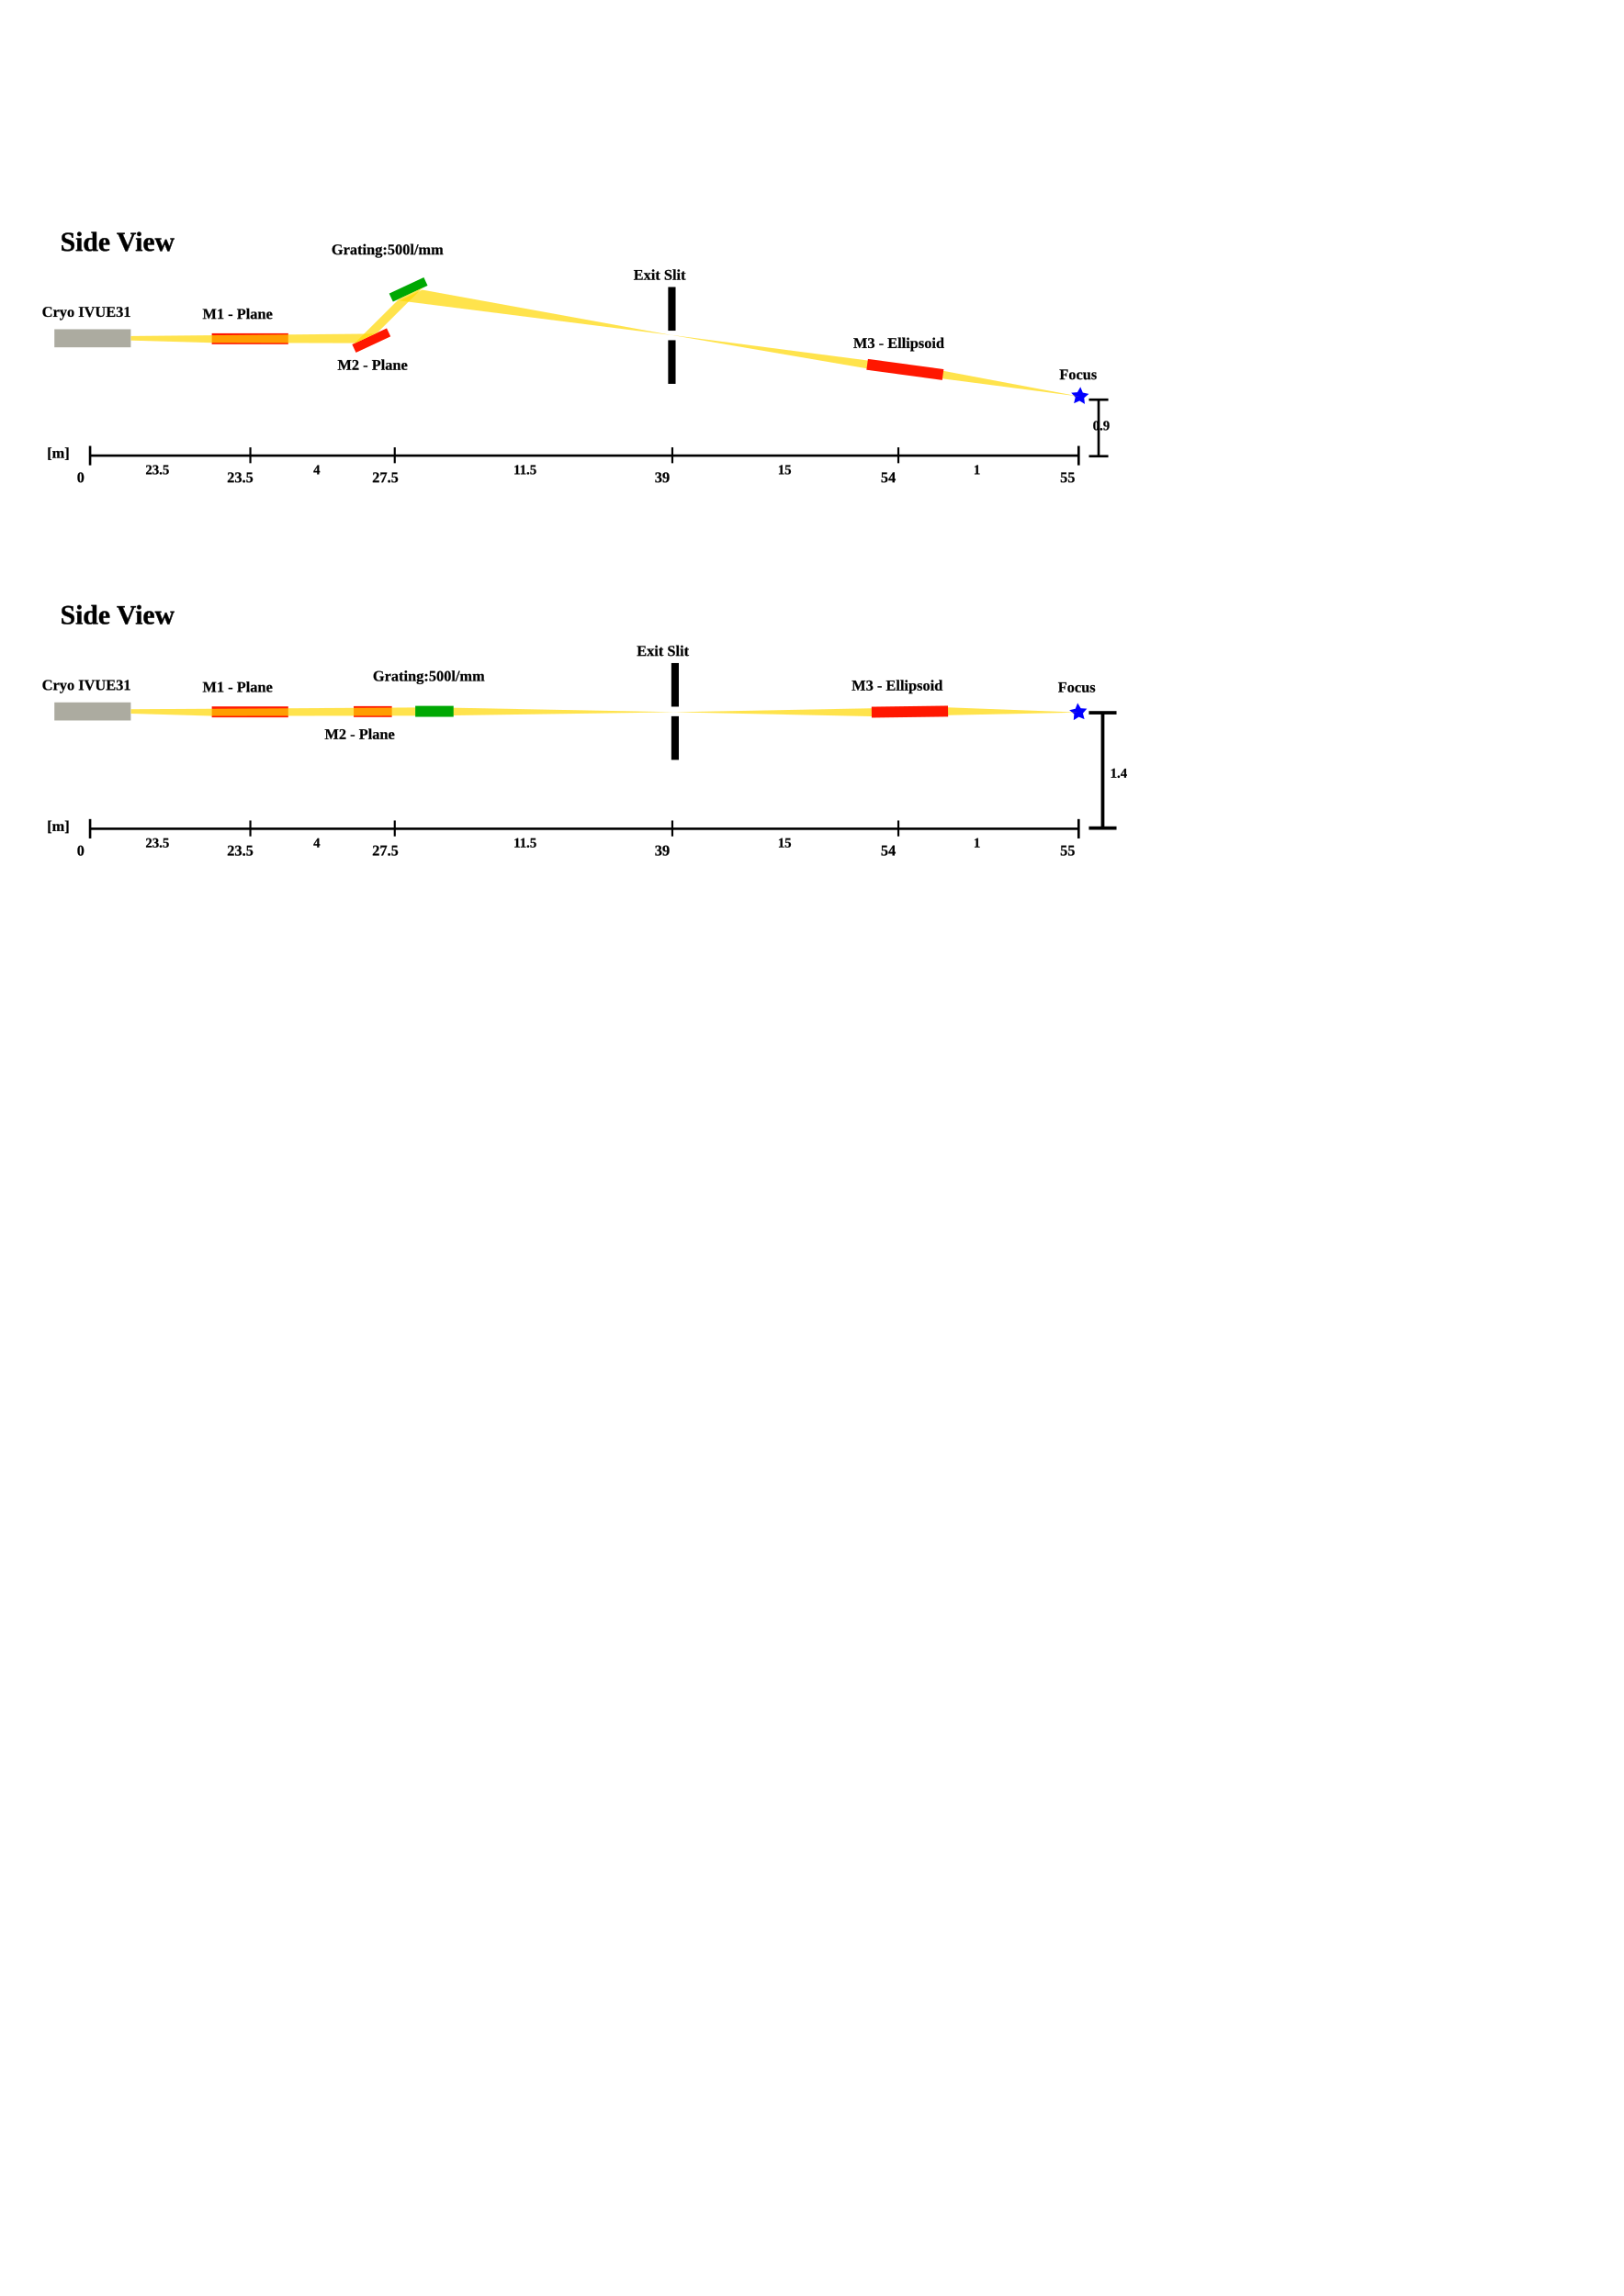
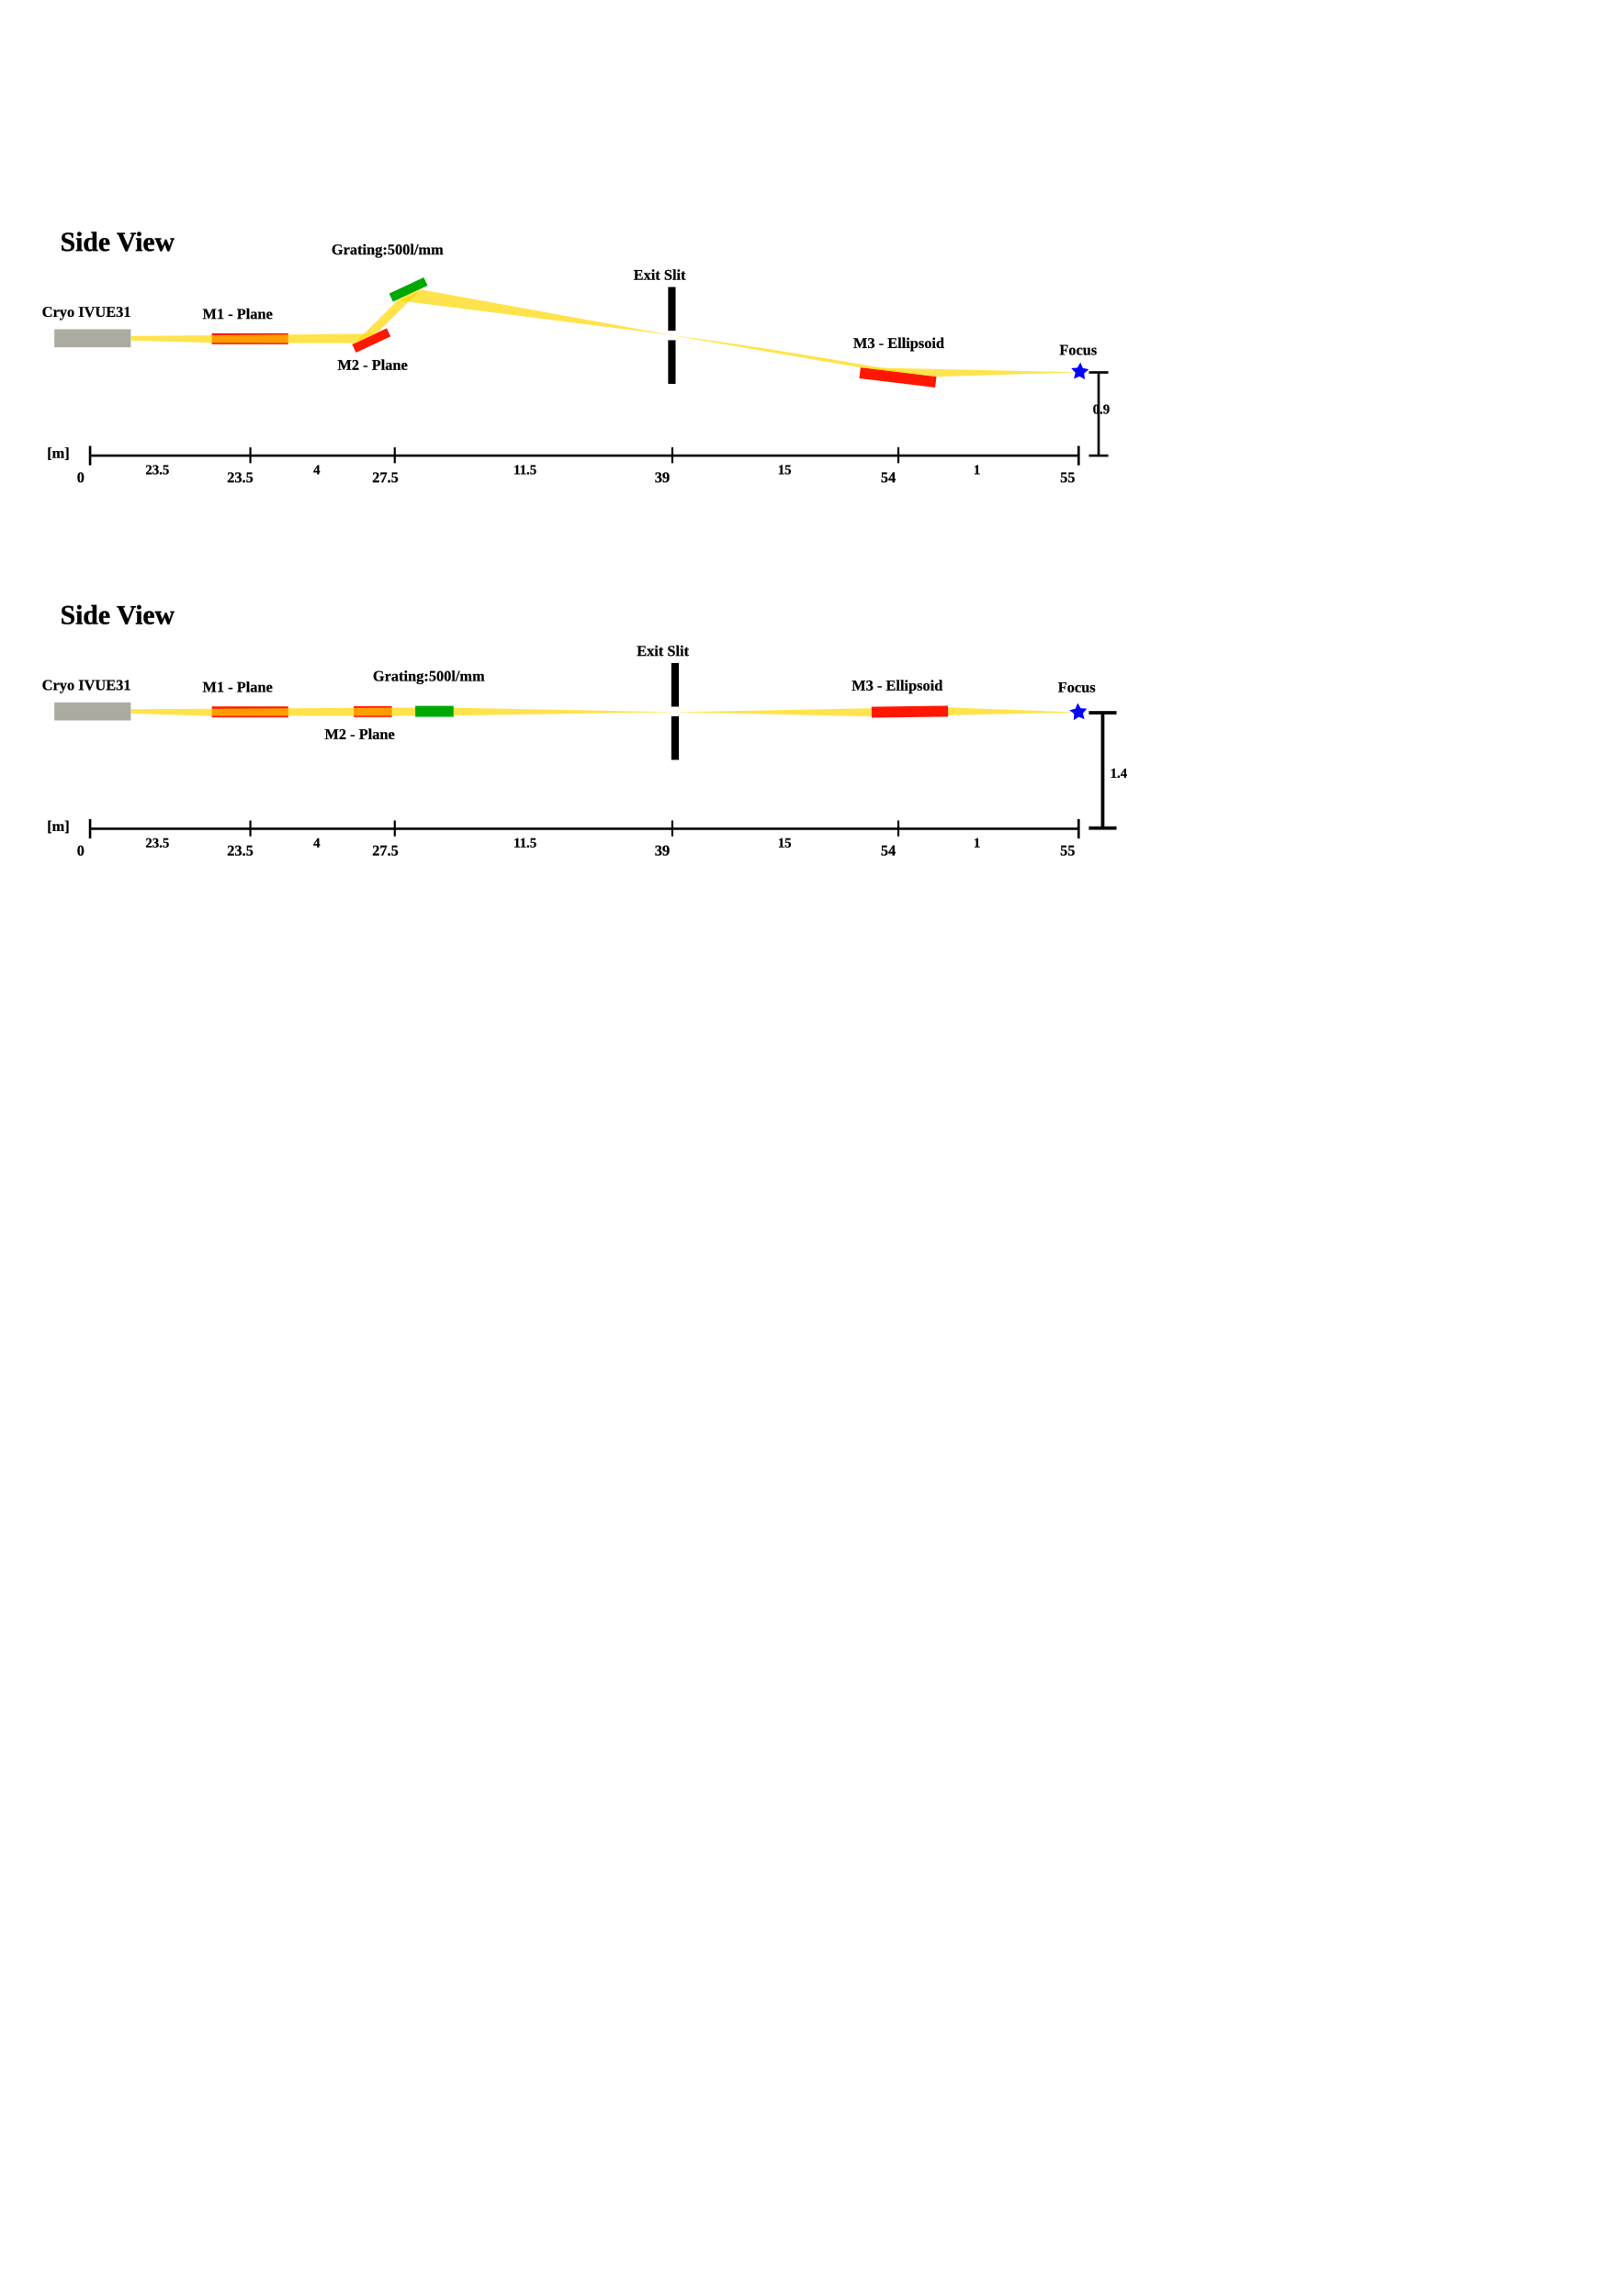
<svg xmlns="http://www.w3.org/2000/svg" width="210mm" height="297mm" viewBox="0 0 210 297" version="1.1" id="svg1">
  <defs id="defs1">
    <marker style="overflow:visible" id="marker24" refX="0" refY="0" orient="auto" markerWidth="1" markerHeight="1" viewBox="0 0 1 1" preserveAspectRatio="xMidYMid">
      <path style="fill:none;stroke:context-stroke;stroke-width:1" d="M 0,4 V -4" id="path24" />
    </marker>
    <marker style="overflow:visible" id="Stop" refX="0" refY="0" orient="auto" markerWidth="1" markerHeight="1" viewBox="0 0 1 1" preserveAspectRatio="xMidYMid">
      <path style="fill:none;stroke:context-stroke;stroke-width:1" d="M 0,4 V -4" id="path23" />
    </marker>
  </defs>
  <g id="layer1">
    <rect style="fill:#acaba0;fill-opacity:1;stroke-width:0.25" id="rect1" width="9.884" height="2.341" x="7.035" y="42.587" />
    <rect style="fill:#ff1700;fill-opacity:1;stroke-width:0.194" id="rect3" width="9.884" height="1.416" x="27.396" y="43.114" />
    <rect style="fill:#ff1700;fill-opacity:1;stroke-width:0.125" id="rect4" width="4.942" height="1.17" x="22.446" y="59.622" transform="rotate(-25)" />
    <rect style="fill:#00a803;fill-opacity:1;stroke-width:0.125" id="rect5" width="4.942" height="1.17" x="29.569" y="55.681" transform="rotate(-25)" />
-     <path style="display:inline;fill:#0200ff;fill-opacity:1;stroke:none;stroke-width:0.6;stroke-dasharray:none;stroke-opacity:1" id="path7" d="m 177.18,44.816 -1.467,-0.627 -1.348,0.853 0.143,-1.589 -1.228,-1.018 1.555,-0.355 0.589,-1.483 0.818,1.369 1.592,0.102 -1.049,1.202 z" transform="matrix(0.4938903,0.07205079,-0.07205079,0.4938903,56.02133,17.3628)" />
+     <path style="display:inline;fill:#0200ff;fill-opacity:1;stroke:none;stroke-width:0.6;stroke-dasharray:none;stroke-opacity:1" id="path7" d="m 177.18,44.816 -1.467,-0.627 -1.348,0.853 0.143,-1.589 -1.228,-1.018 1.555,-0.355 0.589,-1.483 0.818,1.369 1.592,0.102 -1.049,1.202 z" transform="matrix(0.4938903,0.07205079,-0.07205079,0.4938903,56.02133,14.1878)" />
    <g id="g50" transform="translate(-7.257711,10.94077)">
      <rect style="fill:#000000;stroke:#000000;stroke-width:0.5" id="rect49" width="0.468" height="5.145" x="93.919" y="26.437" />
      <rect style="fill:#000000;stroke:#000000;stroke-width:0.5" id="rect50" width="0.468" height="5.145" x="93.919" y="33.316" />
    </g>
    <rect style="fill:#acaba0;fill-opacity:1;stroke-width:0.25" id="rect8" width="9.884" height="2.341" x="7.035" y="90.856" />
    <rect style="fill:#ff1700;fill-opacity:1;stroke-width:0.194" id="rect9" width="9.884" height="1.416" x="27.396" y="91.383" />
    <rect style="fill:#ff1700;fill-opacity:1;stroke-width:0.137" id="rect10" width="4.942" height="1.416" x="45.743" y="91.345" />
    <path style="display:inline;fill:#0200ff;fill-opacity:1;stroke:none;stroke-width:0.6;stroke-dasharray:none;stroke-opacity:1" id="path12" d="m 177.18,44.816 -1.467,-0.627 -1.348,0.853 0.143,-1.589 -1.228,-1.018 1.555,-0.355 0.589,-1.483 0.818,1.369 1.592,0.102 -1.049,1.202 z" transform="matrix(0.4991151,-0.00174226,0.00174226,0.4991151,51.74466,70.98184)" />
    <g id="g14" transform="translate(-6.842704,59.58143)">
      <rect style="fill:#000000;stroke:#000000;stroke-width:0.5" id="rect13" width="0.468" height="5.145" x="93.919" y="26.437" />
      <rect style="fill:#000000;stroke:#000000;stroke-width:0.5" id="rect14" width="0.468" height="5.145" x="93.919" y="33.316" />
    </g>
  </g>
  <g id="layer2" style="display:none">
    <path style="fill:none;fill-opacity:1;stroke:#000000;stroke-width:0.6;stroke-dasharray:none;stroke-opacity:1" d="m 26.838,59.407 31.062,-0.009 30.652,-5.356 8.112,-9.585 36.984,-6.511 46.925,-0.003" id="path1" />
  </g>
  <g id="layer3" style="display:inline">
    <path style="fill:#ffd700;fill-opacity:0.7;stroke:none;stroke-width:0.05;stroke-dasharray:none;stroke-opacity:1" d="m 45.848,44.41 5.772,-5.747 3.053,-1.455 -5.864,5.83 z" id="path11" />
    <path style="fill:#ffd700;fill-opacity:0.698;stroke:none;stroke-width:0.05" d="M 27.362,44.34 16.932,44.04 v -0.569 l 31.524,-0.3 -2.526,1.216 z" id="path3" />
    <path style="fill:#ffd700;fill-opacity:0.7;stroke:none;stroke-width:0.05" d="m 51.66,38.894 2.943,-1.406 32.327,5.88 z" id="path4" />
-     <path style="fill:#ffd700;fill-opacity:0.702;stroke:none;stroke-width:0.269;stroke-dasharray:none;stroke-opacity:1" d="m 86.786,43.332 25.249,4.326 9.854,1.324 17.75,2.315 -17.633,-3.321 -9.775,-1.345 z" id="path6" />
+     <path style="fill:#ffd700;fill-opacity:0.702;stroke:none;stroke-width:0.269;stroke-dasharray:none;stroke-opacity:1" d="m 86.645,43.332 24.734,4.233 9.667,1.231 C 109.537,46.812 98.468,44.857 86.645,43.332 Z" id="path6" />
    <path style="fill:#ffd700;fill-opacity:0.698;stroke:none;stroke-width:0.05" d="M 27.362,92.609 16.932,92.309 v -0.569 l 39.264,-0.234 31.162,0.609 -31.347,0.468 z" id="path15" />
    <path style="fill:#ffd700;fill-opacity:0.702;stroke:none;stroke-width:0.269;stroke-dasharray:none;stroke-opacity:1" d="m 87.068,92.118 25.611,0.547 9.941,-0.147 16.839,-0.367 -16.872,-0.645 -9.867,0.115 z" id="path17" />
    <rect style="fill:#00a803;fill-opacity:1;stroke-width:0.137" id="rect11" width="4.942" height="1.416" x="53.714" y="91.311" />
    <rect style="fill:#ff1700;fill-opacity:1;stroke-width:0.194" id="rect12" width="9.884" height="1.416" x="111.474" y="92.939" transform="rotate(-0.773709)" />
-     <rect style="fill:#ff1700;fill-opacity:1;stroke-width:0.194" id="rect7-3" width="9.884" height="1.416" x="117.481" y="30.924" transform="rotate(7.726291)" />
+     <rect style="fill:#ff1700;fill-opacity:1;stroke-width:0.194" id="rect7-3" width="9.884" height="1.416" x="-126.084" y="-35.262" transform="rotate(-173.1122)" />
+     <path style="fill:#ffd700;fill-opacity:0.702;stroke:none;stroke-width:0.313;stroke-dasharray:none" d="m 111.299,47.526 9.806,1.199 18.463,-0.571 z" id="path5" />
  </g>
  <g id="layer4">
    <text xml:space="preserve" style="font-weight:bold;font-size:3.522px;line-height:2;font-family:'times new roman';-inkscape-font-specification:'times new roman,  Bold';text-align:center;letter-spacing:0px;word-spacing:0px;writing-mode:lr-tb;direction:ltr;text-anchor:middle;display:inline;fill:#ffd700;fill-opacity:1;stroke:#000000;stroke-width:0.05;stroke-dasharray:none;stroke-opacity:1" x="17.39" y="32.444" id="text14">
      <tspan id="tspan14" style="fill:#000000;fill-opacity:1;stroke-width:0.05" x="17.39" y="32.444">Side View</tspan>
    </text>
    <text xml:space="preserve" style="font-weight:bold;font-size:1.944px;line-height:2;font-family:'times new roman';-inkscape-font-specification:'times new roman,  Bold';text-align:center;letter-spacing:0px;word-spacing:0px;writing-mode:lr-tb;direction:ltr;text-anchor:middle;display:inline;fill:#ffd700;fill-opacity:1;stroke:#000000;stroke-width:0.028;stroke-dasharray:none;stroke-opacity:1" x="12.399" y="40.978" id="text15">
      <tspan id="tspan15" style="fill:#000000;fill-opacity:1;stroke-width:0.028" x="12.399" y="40.978">Cryo IVUE31</tspan>
    </text>
    <text xml:space="preserve" style="font-weight:bold;font-size:1.944px;line-height:2;font-family:'times new roman';-inkscape-font-specification:'times new roman,  Bold';text-align:center;letter-spacing:0px;word-spacing:0px;writing-mode:lr-tb;direction:ltr;text-anchor:middle;display:inline;fill:#ffd700;fill-opacity:1;stroke:#000000;stroke-width:0.028;stroke-dasharray:none;stroke-opacity:1" x="31.944" y="41.242" id="text16">
      <tspan id="tspan16" style="fill:#000000;fill-opacity:1;stroke-width:0.028" x="31.944" y="41.242">M1 - Plane</tspan>
    </text>
    <text xml:space="preserve" style="font-weight:bold;font-size:1.944px;line-height:2;font-family:'times new roman';-inkscape-font-specification:'times new roman,  Bold';text-align:center;letter-spacing:0px;word-spacing:0px;writing-mode:lr-tb;direction:ltr;text-anchor:middle;display:inline;fill:#ffd700;fill-opacity:1;stroke:#000000;stroke-width:0.028;stroke-dasharray:none;stroke-opacity:1" x="51.332" y="32.917" id="text17">
      <tspan style="fill:#000000;fill-opacity:1;stroke-width:0.028" x="51.332" y="32.917" id="tspan20">Grating:500l/mm</tspan>
    </text>
-     <text xml:space="preserve" style="font-weight:bold;font-size:1.944px;line-height:2;font-family:'times new roman';-inkscape-font-specification:'times new roman,  Bold';text-align:center;letter-spacing:0px;word-spacing:0px;writing-mode:lr-tb;direction:ltr;text-anchor:middle;display:inline;fill:#ffd700;fill-opacity:1;stroke:#000000;stroke-width:0.028;stroke-dasharray:none;stroke-opacity:1" x="140.658" y="49.074" id="text22">
-       <tspan style="fill:#000000;fill-opacity:1;stroke-width:0.028" x="140.658" y="49.074" id="tspan22">Focus</tspan>
+     <text xml:space="preserve" style="font-weight:bold;font-size:1.944px;line-height:2;font-family:'times new roman';-inkscape-font-specification:'times new roman,  Bold';text-align:center;letter-spacing:0px;word-spacing:0px;writing-mode:lr-tb;direction:ltr;text-anchor:middle;display:inline;fill:#ffd700;fill-opacity:1;stroke:#000000;stroke-width:0.028;stroke-dasharray:none;stroke-opacity:1" x="140.658" y="45.899" id="text22">
+       <tspan style="fill:#000000;fill-opacity:1;stroke-width:0.028" x="140.658" y="45.899" id="tspan22">Focus</tspan>
    </text>
    <text xml:space="preserve" style="font-weight:bold;font-size:1.944px;line-height:2;font-family:'times new roman';-inkscape-font-specification:'times new roman,  Bold';text-align:center;letter-spacing:0px;word-spacing:0px;writing-mode:lr-tb;direction:ltr;text-anchor:middle;display:inline;fill:#ffd700;fill-opacity:1;stroke:#000000;stroke-width:0.028;stroke-dasharray:none;stroke-opacity:1" x="49.406" y="47.844" id="text49">
      <tspan id="tspan49" style="fill:#000000;fill-opacity:1;stroke-width:0.028" x="49.406" y="47.844">M2 - Plane</tspan>
    </text>
    <text xml:space="preserve" style="font-weight:bold;font-size:1.944px;line-height:2;font-family:'times new roman';-inkscape-font-specification:'times new roman,  Bold';text-align:center;letter-spacing:0px;word-spacing:0px;writing-mode:lr-tb;direction:ltr;text-anchor:middle;display:inline;fill:#ffd700;fill-opacity:1;stroke:#000000;stroke-width:0.028;stroke-dasharray:none;stroke-opacity:1" x="117.465" y="45.015" id="text63">
      <tspan style="fill:#000000;fill-opacity:1;stroke-width:0.028" x="117.465" y="45.015" id="tspan63">M3 - Ellipsoid</tspan>
    </text>
    <text xml:space="preserve" style="font-weight:bold;font-size:1.944px;line-height:2;font-family:'times new roman';-inkscape-font-specification:'times new roman,  Bold';text-align:center;letter-spacing:0px;word-spacing:0px;writing-mode:lr-tb;direction:ltr;text-anchor:middle;display:inline;fill:#ffd700;fill-opacity:1;stroke:#000000;stroke-width:0.028;stroke-dasharray:none;stroke-opacity:1" x="86.531" y="36.198" id="text64">
      <tspan style="fill:#000000;fill-opacity:1;stroke-width:0.028" x="86.531" y="36.198" id="tspan64">Exit Slit</tspan>
    </text>
    <text xml:space="preserve" style="font-weight:bold;font-size:3.522px;line-height:2;font-family:'times new roman';-inkscape-font-specification:'times new roman,  Bold';text-align:center;letter-spacing:0px;word-spacing:0px;writing-mode:lr-tb;direction:ltr;text-anchor:middle;display:inline;fill:#ffd700;fill-opacity:1;stroke:#000000;stroke-width:0.05;stroke-dasharray:none;stroke-opacity:1" x="17.39" y="80.713" id="text18">
      <tspan id="tspan17" style="fill:#000000;fill-opacity:1;stroke-width:0.05" x="17.39" y="80.713">Side View</tspan>
    </text>
    <text xml:space="preserve" style="font-weight:bold;font-size:1.944px;line-height:2;font-family:'times new roman';-inkscape-font-specification:'times new roman,  Bold';text-align:center;letter-spacing:0px;word-spacing:0px;writing-mode:lr-tb;direction:ltr;text-anchor:middle;display:inline;fill:#ffd700;fill-opacity:1;stroke:#000000;stroke-width:0.028;stroke-dasharray:none;stroke-opacity:1" x="12.399" y="89.247" id="text19">
      <tspan id="tspan18" style="fill:#000000;fill-opacity:1;stroke-width:0.028" x="12.399" y="89.247">Cryo IVUE31</tspan>
    </text>
    <text xml:space="preserve" style="font-weight:bold;font-size:1.944px;line-height:2;font-family:'times new roman';-inkscape-font-specification:'times new roman,  Bold';text-align:center;letter-spacing:0px;word-spacing:0px;writing-mode:lr-tb;direction:ltr;text-anchor:middle;display:inline;fill:#ffd700;fill-opacity:1;stroke:#000000;stroke-width:0.028;stroke-dasharray:none;stroke-opacity:1" x="31.944" y="89.511" id="text20">
      <tspan id="tspan19" style="fill:#000000;fill-opacity:1;stroke-width:0.028" x="31.944" y="89.511">M1 - Plane</tspan>
    </text>
    <text xml:space="preserve" style="font-weight:bold;font-size:1.944px;line-height:2;font-family:'times new roman';-inkscape-font-specification:'times new roman,  Bold';text-align:center;letter-spacing:0px;word-spacing:0px;writing-mode:lr-tb;direction:ltr;text-anchor:middle;display:inline;fill:#ffd700;fill-opacity:1;stroke:#000000;stroke-width:0.028;stroke-dasharray:none;stroke-opacity:1" x="56.678" y="88.088" id="text21">
      <tspan style="fill:#000000;fill-opacity:1;stroke-width:0.028" x="56.678" y="88.088" id="tspan21">Grating:500l/mm</tspan>
    </text>
    <text xml:space="preserve" style="font-weight:bold;font-size:1.944px;line-height:2;font-family:'times new roman';-inkscape-font-specification:'times new roman,  Bold';text-align:center;letter-spacing:0px;word-spacing:0px;writing-mode:lr-tb;direction:ltr;text-anchor:middle;display:inline;fill:#ffd700;fill-opacity:1;stroke:#000000;stroke-width:0.028;stroke-dasharray:none;stroke-opacity:1" x="140.471" y="89.532" id="text23">
      <tspan style="fill:#000000;fill-opacity:1;stroke-width:0.028" x="140.471" y="89.532" id="tspan23">Focus</tspan>
    </text>
    <text xml:space="preserve" style="font-weight:bold;font-size:1.944px;line-height:2;font-family:'times new roman';-inkscape-font-specification:'times new roman,  Bold';text-align:center;letter-spacing:0px;word-spacing:0px;writing-mode:lr-tb;direction:ltr;text-anchor:middle;display:inline;fill:#ffd700;fill-opacity:1;stroke:#000000;stroke-width:0.028;stroke-dasharray:none;stroke-opacity:1" x="47.741" y="95.606" id="text24">
      <tspan id="tspan24" style="fill:#000000;fill-opacity:1;stroke-width:0.028" x="47.741" y="95.606">M2 - Plane</tspan>
    </text>
    <text xml:space="preserve" style="font-weight:bold;font-size:1.944px;line-height:2;font-family:'times new roman';-inkscape-font-specification:'times new roman,  Bold';text-align:center;letter-spacing:0px;word-spacing:0px;writing-mode:lr-tb;direction:ltr;text-anchor:middle;display:inline;fill:#ffd700;fill-opacity:1;stroke:#000000;stroke-width:0.028;stroke-dasharray:none;stroke-opacity:1" x="117.256" y="89.302" id="text25">
      <tspan style="fill:#000000;fill-opacity:1;stroke-width:0.028" x="117.256" y="89.302" id="tspan25">M3 - Ellipsoid</tspan>
    </text>
    <text xml:space="preserve" style="font-weight:bold;font-size:1.944px;line-height:2;font-family:'times new roman';-inkscape-font-specification:'times new roman,  Bold';text-align:center;letter-spacing:0px;word-spacing:0px;writing-mode:lr-tb;direction:ltr;text-anchor:middle;display:inline;fill:#ffd700;fill-opacity:1;stroke:#000000;stroke-width:0.028;stroke-dasharray:none;stroke-opacity:1" x="86.946" y="84.838" id="text26">
      <tspan style="fill:#000000;fill-opacity:1;stroke-width:0.028" x="86.946" y="84.838" id="tspan26">Exit Slit</tspan>
    </text>
  </g>
  <g id="layer5" style="display:inline">
    <path style="fill:#000000;fill-opacity:1;stroke:#000000;stroke-width:0.313;stroke-dasharray:none;stroke-opacity:1;marker-start:url(#marker24);marker-end:url(#Stop)" d="M 11.65,58.935 H 139.506" id="path22" />
    <path style="fill:#000000;fill-opacity:1;stroke:#000000;stroke-width:0.258;stroke-dasharray:none;stroke-opacity:1" d="m 32.379,57.87 v 2.047" id="path25" />
    <path style="fill:#000000;fill-opacity:1;stroke:#000000;stroke-width:0.258;stroke-dasharray:none;stroke-opacity:1" d="m 51.054,57.87 v 2.047" id="path26" />
    <text xml:space="preserve" style="font-weight:bold;font-size:1.944px;line-height:2;font-family:'times new roman';-inkscape-font-specification:'times new roman,  Bold';text-align:center;letter-spacing:0px;word-spacing:0px;writing-mode:lr-tb;direction:ltr;text-anchor:middle;display:inline;fill:#ffd700;fill-opacity:1;stroke:#000000;stroke-width:0.028;stroke-dasharray:none;stroke-opacity:1" x="11.652" y="62.394" id="text27">
      <tspan id="tspan27" style="fill:#000000;fill-opacity:1;stroke-width:0.028" x="11.652" y="62.394">0</tspan>
    </text>
    <text xml:space="preserve" style="font-weight:bold;font-size:1.944px;line-height:2;font-family:'times new roman';-inkscape-font-specification:'times new roman,  Bold';text-align:center;letter-spacing:0px;word-spacing:0px;writing-mode:lr-tb;direction:ltr;text-anchor:middle;display:inline;fill:#ffd700;fill-opacity:1;stroke:#000000;stroke-width:0.028;stroke-dasharray:none;stroke-opacity:1" x="32.287" y="62.394" id="text28">
      <tspan id="tspan28" style="fill:#000000;fill-opacity:1;stroke-width:0.028" x="32.287" y="62.394">23.5</tspan>
    </text>
    <text xml:space="preserve" style="font-weight:bold;font-size:1.944px;line-height:2;font-family:'times new roman';-inkscape-font-specification:'times new roman,  Bold';text-align:center;letter-spacing:0px;word-spacing:0px;writing-mode:lr-tb;direction:ltr;text-anchor:middle;display:inline;fill:#ffd700;fill-opacity:1;stroke:#000000;stroke-width:0.028;stroke-dasharray:none;stroke-opacity:1" x="51.058" y="62.388" id="text29">
      <tspan id="tspan29" style="fill:#000000;fill-opacity:1;stroke-width:0.028" x="51.058" y="62.388">27.5</tspan>
    </text>
    <text xml:space="preserve" style="font-weight:bold;font-size:1.944px;line-height:2;font-family:'times new roman';-inkscape-font-specification:'times new roman,  Bold';text-align:center;letter-spacing:0px;word-spacing:0px;writing-mode:lr-tb;direction:ltr;text-anchor:middle;display:inline;fill:#ffd700;fill-opacity:1;stroke:#000000;stroke-width:0.028;stroke-dasharray:none;stroke-opacity:1" x="139.303" y="62.388" id="text31">
      <tspan id="tspan31" style="fill:#000000;fill-opacity:1;stroke-width:0.028" x="139.303" y="62.388">55</tspan>
    </text>
    <text xml:space="preserve" style="font-style:normal;font-variant:normal;font-weight:bold;font-stretch:normal;font-size:1.761px;line-height:2;font-family:'times new roman';-inkscape-font-specification:'times new roman, Bold';font-variant-ligatures:normal;font-variant-caps:normal;font-variant-numeric:normal;font-variant-east-asian:normal;text-align:center;letter-spacing:0px;word-spacing:0px;writing-mode:lr-tb;direction:ltr;text-anchor:middle;display:inline;fill:#ffd700;fill-opacity:1;stroke:#000000;stroke-width:0.028;stroke-dasharray:none;stroke-opacity:1" x="21.459" y="61.337" id="text32">
      <tspan id="tspan32" style="font-style:normal;font-variant:normal;font-weight:bold;font-stretch:normal;font-size:1.761px;font-family:'times new roman';-inkscape-font-specification:'times new roman, Bold';font-variant-ligatures:normal;font-variant-caps:normal;font-variant-numeric:normal;font-variant-east-asian:normal;fill:#000000;fill-opacity:1;stroke-width:0.028" x="21.459" y="61.337">23.5</tspan>
    </text>
    <text xml:space="preserve" style="font-style:normal;font-variant:normal;font-weight:bold;font-stretch:normal;font-size:1.761px;line-height:2;font-family:'times new roman';-inkscape-font-specification:'times new roman, Bold';font-variant-ligatures:normal;font-variant-caps:normal;font-variant-numeric:normal;font-variant-east-asian:normal;text-align:center;letter-spacing:0px;word-spacing:0px;writing-mode:lr-tb;direction:ltr;text-anchor:middle;display:inline;fill:#ffd700;fill-opacity:1;stroke:#000000;stroke-width:0.028;stroke-dasharray:none;stroke-opacity:1" x="42.06" y="61.337" id="text33">
      <tspan id="tspan33" style="font-style:normal;font-variant:normal;font-weight:bold;font-stretch:normal;font-size:1.761px;font-family:'times new roman';-inkscape-font-specification:'times new roman, Bold';font-variant-ligatures:normal;font-variant-caps:normal;font-variant-numeric:normal;font-variant-east-asian:normal;fill:#000000;fill-opacity:1;stroke-width:0.028" x="42.06" y="61.337">4</tspan>
    </text>
    <text xml:space="preserve" style="font-style:normal;font-variant:normal;font-weight:bold;font-stretch:normal;font-size:1.761px;line-height:2;font-family:'times new roman';-inkscape-font-specification:'times new roman, Bold';font-variant-ligatures:normal;font-variant-caps:normal;font-variant-numeric:normal;font-variant-east-asian:normal;text-align:center;letter-spacing:0px;word-spacing:0px;writing-mode:lr-tb;direction:ltr;text-anchor:middle;display:inline;fill:#ffd700;fill-opacity:1;stroke:#000000;stroke-width:0.028;stroke-dasharray:none;stroke-opacity:1" x="69.014" y="61.337" id="text34">
      <tspan id="tspan34" style="font-style:normal;font-variant:normal;font-weight:bold;font-stretch:normal;font-size:1.761px;font-family:'times new roman';-inkscape-font-specification:'times new roman, Bold';font-variant-ligatures:normal;font-variant-caps:normal;font-variant-numeric:normal;font-variant-east-asian:normal;fill:#000000;fill-opacity:1;stroke-width:0.028" x="69.014" y="61.337">11.5</tspan>
    </text>
    <text xml:space="preserve" style="font-weight:bold;font-size:1.944px;line-height:2;font-family:'times new roman';-inkscape-font-specification:'times new roman,  Bold';text-align:center;letter-spacing:0px;word-spacing:0px;writing-mode:lr-tb;direction:ltr;text-anchor:middle;display:inline;fill:#ffd700;fill-opacity:1;stroke:#000000;stroke-width:0.028;stroke-dasharray:none;stroke-opacity:1" x="8.757" y="59.233" id="text36">
      <tspan id="tspan36" style="fill:#000000;fill-opacity:1;stroke-width:0.028" x="8.757" y="59.233">[m]</tspan>
    </text>
    <path style="fill:#000000;fill-opacity:1;stroke:#000000;stroke-width:0.258;stroke-dasharray:none;stroke-opacity:1" d="m 86.957,57.87 v 2.047" id="path55" />
    <text xml:space="preserve" style="font-weight:bold;font-size:1.944px;line-height:2;font-family:'times new roman';-inkscape-font-specification:'times new roman,  Bold';text-align:center;letter-spacing:0px;word-spacing:0px;writing-mode:lr-tb;direction:ltr;text-anchor:middle;display:inline;fill:#ffd700;fill-opacity:1;stroke:#000000;stroke-width:0.028;stroke-dasharray:none;stroke-opacity:1" x="86.867" y="62.388" id="text55">
      <tspan id="tspan55" style="fill:#000000;fill-opacity:1;stroke-width:0.028" x="86.867" y="62.388">39</tspan>
    </text>
    <path style="fill:#000000;fill-opacity:1;stroke:#000000;stroke-width:0.258;stroke-dasharray:none;stroke-opacity:1" d="m 116.19,57.87 v 2.047" id="path56" />
    <text xml:space="preserve" style="font-weight:bold;font-size:1.944px;line-height:2;font-family:'times new roman';-inkscape-font-specification:'times new roman,  Bold';text-align:center;letter-spacing:0px;word-spacing:0px;writing-mode:lr-tb;direction:ltr;text-anchor:middle;display:inline;fill:#ffd700;fill-opacity:1;stroke:#000000;stroke-width:0.028;stroke-dasharray:none;stroke-opacity:1" x="116.101" y="62.388" id="text56">
      <tspan id="tspan56" style="fill:#000000;fill-opacity:1;stroke-width:0.028" x="116.101" y="62.388">54</tspan>
    </text>
    <text xml:space="preserve" style="font-style:normal;font-variant:normal;font-weight:bold;font-stretch:normal;font-size:1.761px;line-height:2;font-family:'times new roman';-inkscape-font-specification:'times new roman, Bold';font-variant-ligatures:normal;font-variant-caps:normal;font-variant-numeric:normal;font-variant-east-asian:normal;text-align:center;letter-spacing:0px;word-spacing:0px;writing-mode:lr-tb;direction:ltr;text-anchor:middle;display:inline;fill:#ffd700;fill-opacity:1;stroke:#000000;stroke-width:0.028;stroke-dasharray:none;stroke-opacity:1" x="102.58" y="61.337" id="text59">
      <tspan id="tspan59" style="font-style:normal;font-variant:normal;font-weight:bold;font-stretch:normal;font-size:1.761px;font-family:'times new roman';-inkscape-font-specification:'times new roman, Bold';font-variant-ligatures:normal;font-variant-caps:normal;font-variant-numeric:normal;font-variant-east-asian:normal;fill:#000000;fill-opacity:1;stroke-width:0.028" x="102.58" y="61.337">15</tspan>
    </text>
    <text xml:space="preserve" style="font-style:normal;font-variant:normal;font-weight:bold;font-stretch:normal;font-size:1.761px;line-height:2;font-family:'times new roman';-inkscape-font-specification:'times new roman, Bold';font-variant-ligatures:normal;font-variant-caps:normal;font-variant-numeric:normal;font-variant-east-asian:normal;text-align:center;letter-spacing:0px;word-spacing:0px;writing-mode:lr-tb;direction:ltr;text-anchor:middle;display:inline;fill:#ffd700;fill-opacity:1;stroke:#000000;stroke-width:0.028;stroke-dasharray:none;stroke-opacity:1" x="127.45" y="61.337" id="text61">
      <tspan id="tspan61" style="font-style:normal;font-variant:normal;font-weight:bold;font-stretch:normal;font-size:1.761px;font-family:'times new roman';-inkscape-font-specification:'times new roman, Bold';font-variant-ligatures:normal;font-variant-caps:normal;font-variant-numeric:normal;font-variant-east-asian:normal;fill:#000000;fill-opacity:1;stroke-width:0.028" x="127.45" y="61.337">1</tspan>
    </text>
-     <path style="fill:#000000;fill-opacity:1;stroke:#000000;stroke-width:0.313;stroke-dasharray:none;stroke-opacity:1;marker-start:url(#marker24);marker-end:url(#Stop)" d="m 142.088,51.702 v 7.309" id="path8" />
-     <text xml:space="preserve" style="font-style:normal;font-variant:normal;font-weight:bold;font-stretch:normal;font-size:1.761px;line-height:2;font-family:'times new roman';-inkscape-font-specification:'times new roman, Bold';font-variant-ligatures:normal;font-variant-caps:normal;font-variant-numeric:normal;font-variant-east-asian:normal;text-align:center;letter-spacing:0px;word-spacing:0px;writing-mode:lr-tb;direction:ltr;text-anchor:middle;display:inline;fill:#ffd700;fill-opacity:1;stroke:#000000;stroke-width:0.028;stroke-dasharray:none;stroke-opacity:1" x="143.54" y="55.631" id="text8">
-       <tspan id="tspan8" style="font-style:normal;font-variant:normal;font-weight:bold;font-stretch:normal;font-size:1.761px;font-family:'times new roman';-inkscape-font-specification:'times new roman, Bold';font-variant-ligatures:normal;font-variant-caps:normal;font-variant-numeric:normal;font-variant-east-asian:normal;fill:#000000;fill-opacity:1;stroke-width:0.028" x="143.54" y="55.631">0.9</tspan>
+     <path style="fill:#000000;fill-opacity:1;stroke:#000000;stroke-width:0.313;stroke-dasharray:none;stroke-opacity:1;marker-start:url(#marker24);marker-end:url(#Stop)" d="M 142.088,48.175 V 58.937" id="path8" />
+     <text xml:space="preserve" style="font-style:normal;font-variant:normal;font-weight:bold;font-stretch:normal;font-size:1.761px;line-height:2;font-family:'times new roman';-inkscape-font-specification:'times new roman, Bold';font-variant-ligatures:normal;font-variant-caps:normal;font-variant-numeric:normal;font-variant-east-asian:normal;text-align:center;letter-spacing:0px;word-spacing:0px;writing-mode:lr-tb;direction:ltr;text-anchor:middle;display:inline;fill:#ffd700;fill-opacity:1;stroke:#000000;stroke-width:0.028;stroke-dasharray:none;stroke-opacity:1" x="143.54" y="53.514" id="text8">
+       <tspan id="tspan8" style="font-style:normal;font-variant:normal;font-weight:bold;font-stretch:normal;font-size:1.761px;font-family:'times new roman';-inkscape-font-specification:'times new roman, Bold';font-variant-ligatures:normal;font-variant-caps:normal;font-variant-numeric:normal;font-variant-east-asian:normal;fill:#000000;fill-opacity:1;stroke-width:0.028" x="143.54" y="53.514">0.9</tspan>
    </text>
    <path style="fill:#000000;fill-opacity:1;stroke:#000000;stroke-width:0.313;stroke-dasharray:none;stroke-opacity:1;marker-start:url(#marker24);marker-end:url(#Stop)" d="M 11.65,107.203 H 139.506" id="path27" />
    <path style="fill:#000000;fill-opacity:1;stroke:#000000;stroke-width:0.258;stroke-dasharray:none;stroke-opacity:1" d="m 32.379,106.139 v 2.047" id="path28" />
    <path style="fill:#000000;fill-opacity:1;stroke:#000000;stroke-width:0.258;stroke-dasharray:none;stroke-opacity:1" d="m 51.055,106.139 v 2.047" id="path29" />
    <text xml:space="preserve" style="font-weight:bold;font-size:1.944px;line-height:2;font-family:'times new roman';-inkscape-font-specification:'times new roman,  Bold';text-align:center;letter-spacing:0px;word-spacing:0px;writing-mode:lr-tb;direction:ltr;text-anchor:middle;display:inline;fill:#ffd700;fill-opacity:1;stroke:#000000;stroke-width:0.028;stroke-dasharray:none;stroke-opacity:1" x="11.652" y="110.662" id="text30">
      <tspan id="tspan30" style="fill:#000000;fill-opacity:1;stroke-width:0.028" x="11.652" y="110.662">0</tspan>
    </text>
    <text xml:space="preserve" style="font-weight:bold;font-size:1.944px;line-height:2;font-family:'times new roman';-inkscape-font-specification:'times new roman,  Bold';text-align:center;letter-spacing:0px;word-spacing:0px;writing-mode:lr-tb;direction:ltr;text-anchor:middle;display:inline;fill:#ffd700;fill-opacity:1;stroke:#000000;stroke-width:0.028;stroke-dasharray:none;stroke-opacity:1" x="32.288" y="110.662" id="text35">
      <tspan id="tspan35" style="fill:#000000;fill-opacity:1;stroke-width:0.028" x="32.288" y="110.662">23.5</tspan>
    </text>
    <text xml:space="preserve" style="font-weight:bold;font-size:1.944px;line-height:2;font-family:'times new roman';-inkscape-font-specification:'times new roman,  Bold';text-align:center;letter-spacing:0px;word-spacing:0px;writing-mode:lr-tb;direction:ltr;text-anchor:middle;display:inline;fill:#ffd700;fill-opacity:1;stroke:#000000;stroke-width:0.028;stroke-dasharray:none;stroke-opacity:1" x="51.058" y="110.657" id="text37">
      <tspan id="tspan37" style="fill:#000000;fill-opacity:1;stroke-width:0.028" x="51.058" y="110.657">27.5</tspan>
    </text>
    <text xml:space="preserve" style="font-weight:bold;font-size:1.944px;line-height:2;font-family:'times new roman';-inkscape-font-specification:'times new roman,  Bold';text-align:center;letter-spacing:0px;word-spacing:0px;writing-mode:lr-tb;direction:ltr;text-anchor:middle;display:inline;fill:#ffd700;fill-opacity:1;stroke:#000000;stroke-width:0.028;stroke-dasharray:none;stroke-opacity:1" x="139.303" y="110.657" id="text38">
      <tspan id="tspan38" style="fill:#000000;fill-opacity:1;stroke-width:0.028" x="139.303" y="110.657">55</tspan>
    </text>
    <text xml:space="preserve" style="font-style:normal;font-variant:normal;font-weight:bold;font-stretch:normal;font-size:1.761px;line-height:2;font-family:'times new roman';-inkscape-font-specification:'times new roman, Bold';font-variant-ligatures:normal;font-variant-caps:normal;font-variant-numeric:normal;font-variant-east-asian:normal;text-align:center;letter-spacing:0px;word-spacing:0px;writing-mode:lr-tb;direction:ltr;text-anchor:middle;display:inline;fill:#ffd700;fill-opacity:1;stroke:#000000;stroke-width:0.028;stroke-dasharray:none;stroke-opacity:1" x="21.459" y="109.606" id="text39">
      <tspan id="tspan39" style="font-style:normal;font-variant:normal;font-weight:bold;font-stretch:normal;font-size:1.761px;font-family:'times new roman';-inkscape-font-specification:'times new roman, Bold';font-variant-ligatures:normal;font-variant-caps:normal;font-variant-numeric:normal;font-variant-east-asian:normal;fill:#000000;fill-opacity:1;stroke-width:0.028" x="21.459" y="109.606">23.5</tspan>
    </text>
    <text xml:space="preserve" style="font-style:normal;font-variant:normal;font-weight:bold;font-stretch:normal;font-size:1.761px;line-height:2;font-family:'times new roman';-inkscape-font-specification:'times new roman, Bold';font-variant-ligatures:normal;font-variant-caps:normal;font-variant-numeric:normal;font-variant-east-asian:normal;text-align:center;letter-spacing:0px;word-spacing:0px;writing-mode:lr-tb;direction:ltr;text-anchor:middle;display:inline;fill:#ffd700;fill-opacity:1;stroke:#000000;stroke-width:0.028;stroke-dasharray:none;stroke-opacity:1" x="42.06" y="109.606" id="text40">
      <tspan id="tspan40" style="font-style:normal;font-variant:normal;font-weight:bold;font-stretch:normal;font-size:1.761px;font-family:'times new roman';-inkscape-font-specification:'times new roman, Bold';font-variant-ligatures:normal;font-variant-caps:normal;font-variant-numeric:normal;font-variant-east-asian:normal;fill:#000000;fill-opacity:1;stroke-width:0.028" x="42.06" y="109.606">4</tspan>
    </text>
    <text xml:space="preserve" style="font-style:normal;font-variant:normal;font-weight:bold;font-stretch:normal;font-size:1.761px;line-height:2;font-family:'times new roman';-inkscape-font-specification:'times new roman, Bold';font-variant-ligatures:normal;font-variant-caps:normal;font-variant-numeric:normal;font-variant-east-asian:normal;text-align:center;letter-spacing:0px;word-spacing:0px;writing-mode:lr-tb;direction:ltr;text-anchor:middle;display:inline;fill:#ffd700;fill-opacity:1;stroke:#000000;stroke-width:0.028;stroke-dasharray:none;stroke-opacity:1" x="69.015" y="109.606" id="text41">
      <tspan id="tspan41" style="font-style:normal;font-variant:normal;font-weight:bold;font-stretch:normal;font-size:1.761px;font-family:'times new roman';-inkscape-font-specification:'times new roman, Bold';font-variant-ligatures:normal;font-variant-caps:normal;font-variant-numeric:normal;font-variant-east-asian:normal;fill:#000000;fill-opacity:1;stroke-width:0.028" x="69.015" y="109.606">11.5</tspan>
    </text>
    <text xml:space="preserve" style="font-weight:bold;font-size:1.944px;line-height:2;font-family:'times new roman';-inkscape-font-specification:'times new roman,  Bold';text-align:center;letter-spacing:0px;word-spacing:0px;writing-mode:lr-tb;direction:ltr;text-anchor:middle;display:inline;fill:#ffd700;fill-opacity:1;stroke:#000000;stroke-width:0.028;stroke-dasharray:none;stroke-opacity:1" x="8.757" y="107.502" id="text42">
      <tspan id="tspan42" style="fill:#000000;fill-opacity:1;stroke-width:0.028" x="8.757" y="107.502">[m]</tspan>
    </text>
    <path style="fill:#000000;fill-opacity:1;stroke:#000000;stroke-width:0.258;stroke-dasharray:none;stroke-opacity:1" d="m 86.957,106.139 v 2.047" id="path42" />
    <text xml:space="preserve" style="font-weight:bold;font-size:1.944px;line-height:2;font-family:'times new roman';-inkscape-font-specification:'times new roman,  Bold';text-align:center;letter-spacing:0px;word-spacing:0px;writing-mode:lr-tb;direction:ltr;text-anchor:middle;display:inline;fill:#ffd700;fill-opacity:1;stroke:#000000;stroke-width:0.028;stroke-dasharray:none;stroke-opacity:1" x="86.867" y="110.657" id="text43">
      <tspan id="tspan43" style="fill:#000000;fill-opacity:1;stroke-width:0.028" x="86.867" y="110.657">39</tspan>
    </text>
    <path style="fill:#000000;fill-opacity:1;stroke:#000000;stroke-width:0.258;stroke-dasharray:none;stroke-opacity:1" d="m 116.191,106.139 v 2.047" id="path43" />
    <text xml:space="preserve" style="font-weight:bold;font-size:1.944px;line-height:2;font-family:'times new roman';-inkscape-font-specification:'times new roman,  Bold';text-align:center;letter-spacing:0px;word-spacing:0px;writing-mode:lr-tb;direction:ltr;text-anchor:middle;display:inline;fill:#ffd700;fill-opacity:1;stroke:#000000;stroke-width:0.028;stroke-dasharray:none;stroke-opacity:1" x="116.101" y="110.657" id="text44">
      <tspan id="tspan44" style="fill:#000000;fill-opacity:1;stroke-width:0.028" x="116.101" y="110.657">54</tspan>
    </text>
    <text xml:space="preserve" style="font-style:normal;font-variant:normal;font-weight:bold;font-stretch:normal;font-size:1.761px;line-height:2;font-family:'times new roman';-inkscape-font-specification:'times new roman, Bold';font-variant-ligatures:normal;font-variant-caps:normal;font-variant-numeric:normal;font-variant-east-asian:normal;text-align:center;letter-spacing:0px;word-spacing:0px;writing-mode:lr-tb;direction:ltr;text-anchor:middle;display:inline;fill:#ffd700;fill-opacity:1;stroke:#000000;stroke-width:0.028;stroke-dasharray:none;stroke-opacity:1" x="102.58" y="109.606" id="text45">
      <tspan id="tspan45" style="font-style:normal;font-variant:normal;font-weight:bold;font-stretch:normal;font-size:1.761px;font-family:'times new roman';-inkscape-font-specification:'times new roman, Bold';font-variant-ligatures:normal;font-variant-caps:normal;font-variant-numeric:normal;font-variant-east-asian:normal;fill:#000000;fill-opacity:1;stroke-width:0.028" x="102.58" y="109.606">15</tspan>
    </text>
    <text xml:space="preserve" style="font-style:normal;font-variant:normal;font-weight:bold;font-stretch:normal;font-size:1.761px;line-height:2;font-family:'times new roman';-inkscape-font-specification:'times new roman, Bold';font-variant-ligatures:normal;font-variant-caps:normal;font-variant-numeric:normal;font-variant-east-asian:normal;text-align:center;letter-spacing:0px;word-spacing:0px;writing-mode:lr-tb;direction:ltr;text-anchor:middle;display:inline;fill:#ffd700;fill-opacity:1;stroke:#000000;stroke-width:0.028;stroke-dasharray:none;stroke-opacity:1" x="127.451" y="109.606" id="text46">
      <tspan id="tspan46" style="font-style:normal;font-variant:normal;font-weight:bold;font-stretch:normal;font-size:1.761px;font-family:'times new roman';-inkscape-font-specification:'times new roman, Bold';font-variant-ligatures:normal;font-variant-caps:normal;font-variant-numeric:normal;font-variant-east-asian:normal;fill:#000000;fill-opacity:1;stroke-width:0.028" x="127.451" y="109.606">1</tspan>
    </text>
    <path style="fill:#000000;fill-opacity:1;stroke:#000000;stroke-width:0.447;stroke-dasharray:none;stroke-opacity:1;marker-start:url(#marker24);marker-end:url(#Stop)" d="M 142.617,92.197 V 107.117" id="path46" />
    <text xml:space="preserve" style="font-style:normal;font-variant:normal;font-weight:bold;font-stretch:normal;font-size:1.761px;line-height:2;font-family:'times new roman';-inkscape-font-specification:'times new roman, Bold';font-variant-ligatures:normal;font-variant-caps:normal;font-variant-numeric:normal;font-variant-east-asian:normal;text-align:center;letter-spacing:0px;word-spacing:0px;writing-mode:lr-tb;direction:ltr;text-anchor:middle;display:inline;fill:#ffd700;fill-opacity:1;stroke:#000000;stroke-width:0.028;stroke-dasharray:none;stroke-opacity:1" x="145.789" y="100.593" id="text47">
      <tspan id="tspan47" style="font-style:normal;font-variant:normal;font-weight:bold;font-stretch:normal;font-size:1.761px;font-family:'times new roman';-inkscape-font-specification:'times new roman, Bold';font-variant-ligatures:normal;font-variant-caps:normal;font-variant-numeric:normal;font-variant-east-asian:normal;fill:#000000;fill-opacity:1;stroke-width:0.028" x="145.789" y="100.593">1.4</tspan>
    </text>
  </g>
</svg>
